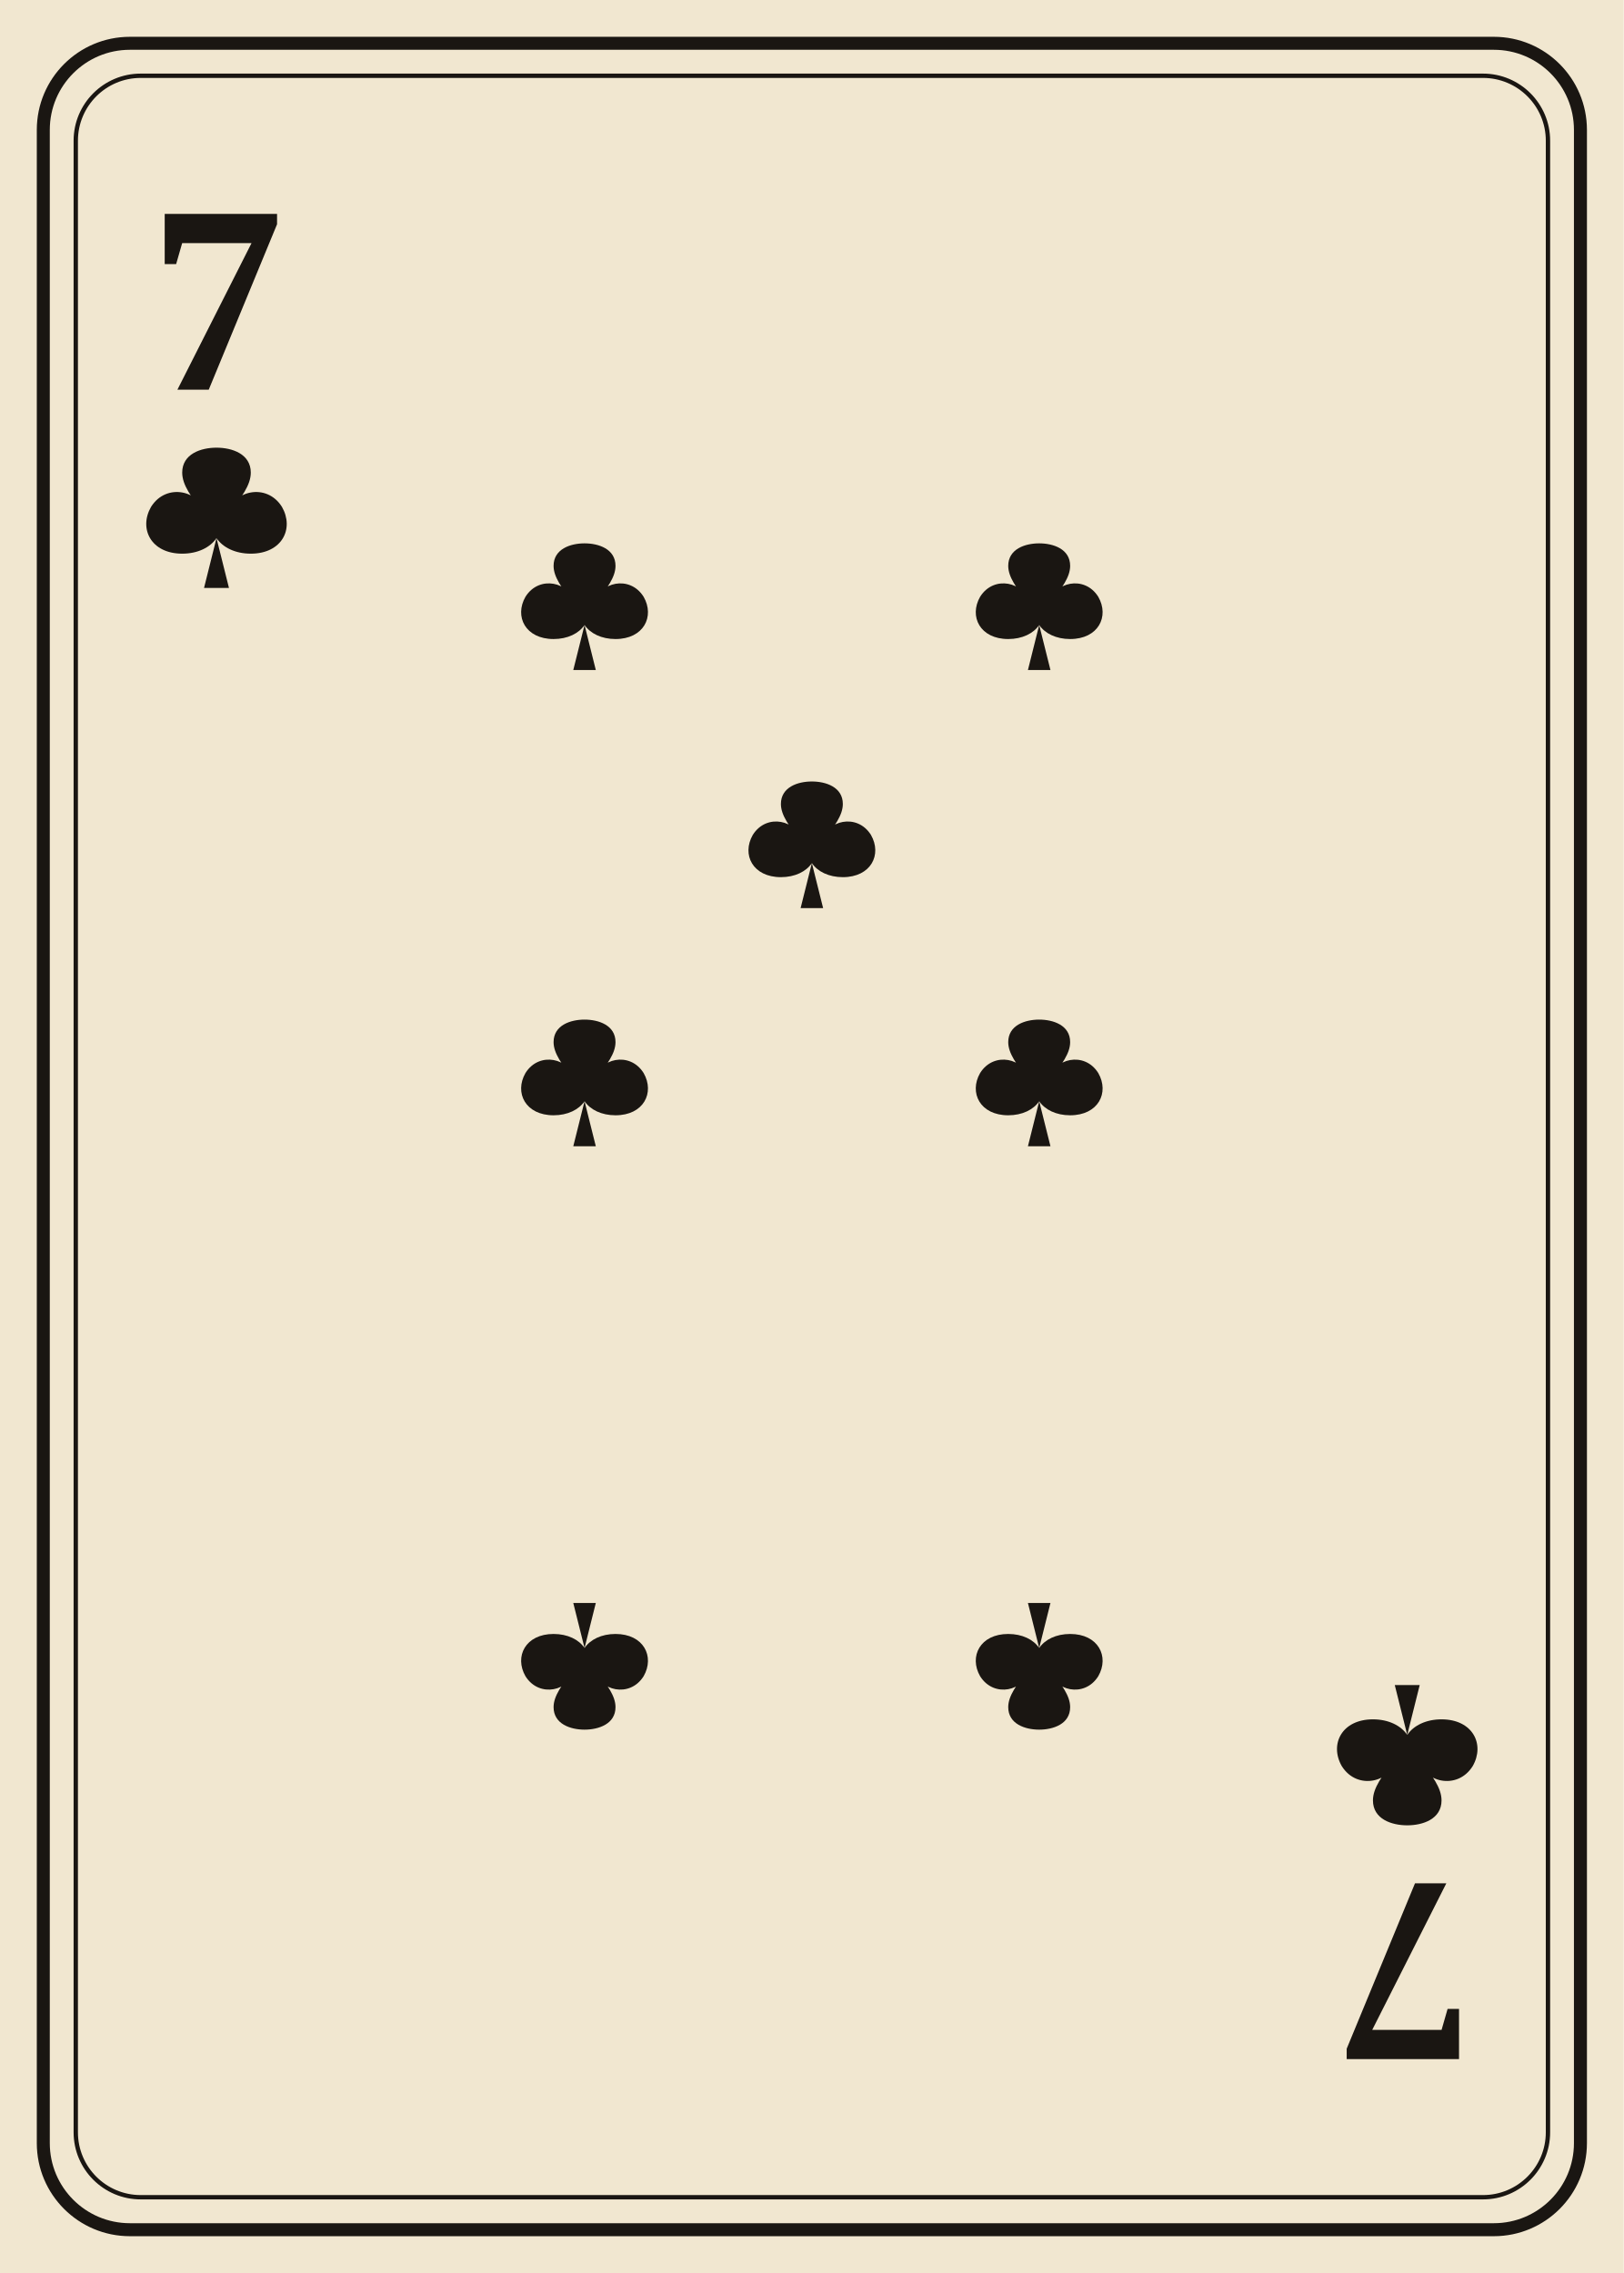
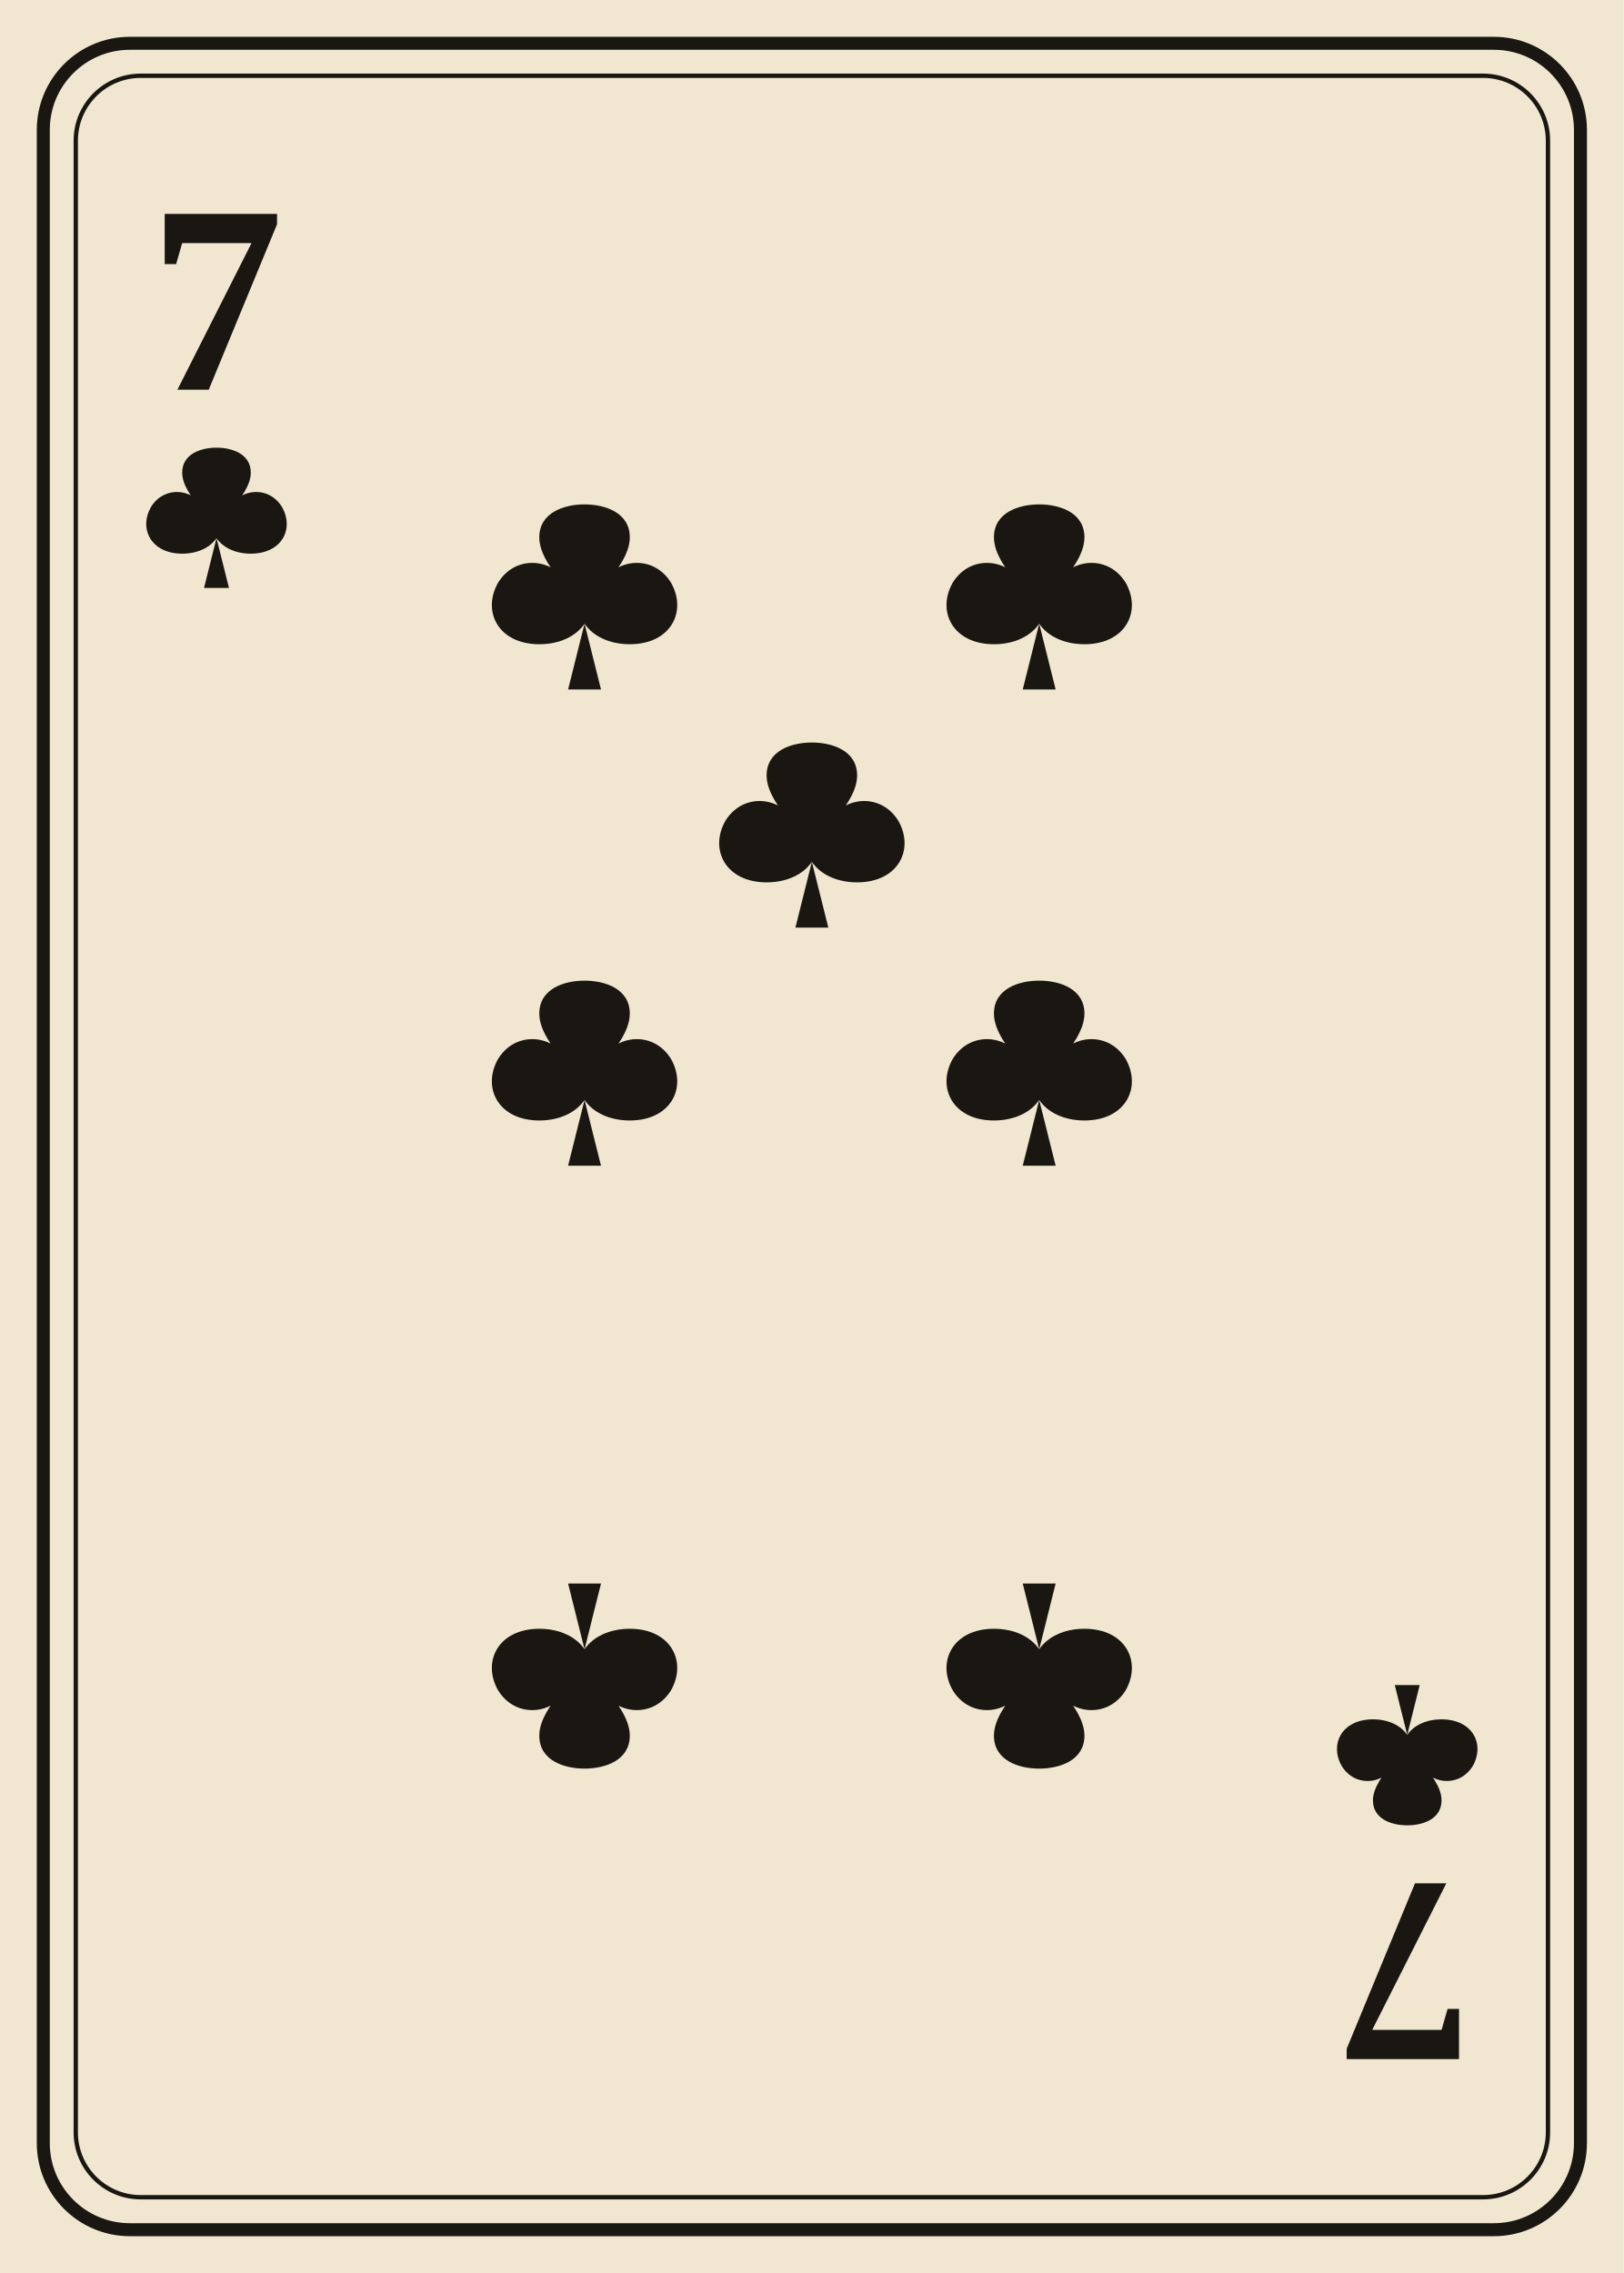
<svg xmlns="http://www.w3.org/2000/svg" viewBox="0 0 750 1050" width="750" height="1050">
  <rect width="750" height="1050" fill="#f1e7d0" />
  <rect x="20" y="20" width="710" height="1010" rx="40" ry="40" fill="none" stroke="#1a1612" stroke-width="6" />
  <rect x="35" y="35" width="680" height="980" rx="30" ry="30" fill="none" stroke="#1a1612" stroke-width="2" />
  <g font-family="Georgia, 'Times New Roman', serif" font-weight="700" fill="#1a1612">
    <text x="100" y="180" font-size="124" text-anchor="middle">7</text>
    <g transform="translate(100 250) scale(0.72)">
      <path d="M -22 8 C -42 8 -50 -8 -42 -22 C -32 -38 -10 -32 -8 -18 C -16 -28 -22 -36 -22 -44 C -22 -56 -10 -60 0 -60 C 10 -60 22 -56 22 -44 C 22 -36 16 -28 8 -18 C 10 -32 32 -38 42 -22 C 50 -8 42 8 22 8 C 12 8 4 4 0 -2 L 8 30 L -8 30 L 0 -2 C -4 4 -12 8 -22 8 Z" fill="#1a1612" />
    </g>
  </g>
  <g transform="rotate(180 375 525)">
    <g font-family="Georgia, 'Times New Roman', serif" font-weight="700" fill="#1a1612">
      <text x="100" y="180" font-size="124" text-anchor="middle">7</text>
      <g transform="translate(100 250) scale(0.72)">
        <path d="M -22 8 C -42 8 -50 -8 -42 -22 C -32 -38 -10 -32 -8 -18 C -16 -28 -22 -36 -22 -44 C -22 -56 -10 -60 0 -60 C 10 -60 22 -56 22 -44 C 22 -36 16 -28 8 -18 C 10 -32 32 -38 42 -22 C 50 -8 42 8 22 8 C 12 8 4 4 0 -2 L 8 30 L -8 30 L 0 -2 C -4 4 -12 8 -22 8 Z" fill="#1a1612" />
      </g>
    </g>
  </g>
-   <g transform="translate(270 290) rotate(0) scale(0.65)">
+   <g transform="translate(270 290) rotate(0) scale(0.95)">
    <path d="M -22 8 C -42 8 -50 -8 -42 -22 C -32 -38 -10 -32 -8 -18 C -16 -28 -22 -36 -22 -44 C -22 -56 -10 -60 0 -60 C 10 -60 22 -56 22 -44 C 22 -36 16 -28 8 -18 C 10 -32 32 -38 42 -22 C 50 -8 42 8 22 8 C 12 8 4 4 0 -2 L 8 30 L -8 30 L 0 -2 C -4 4 -12 8 -22 8 Z" fill="#1a1612" />
  </g>
-   <g transform="translate(480 290) rotate(0) scale(0.65)">
+   <g transform="translate(480 290) rotate(0) scale(0.95)">
    <path d="M -22 8 C -42 8 -50 -8 -42 -22 C -32 -38 -10 -32 -8 -18 C -16 -28 -22 -36 -22 -44 C -22 -56 -10 -60 0 -60 C 10 -60 22 -56 22 -44 C 22 -36 16 -28 8 -18 C 10 -32 32 -38 42 -22 C 50 -8 42 8 22 8 C 12 8 4 4 0 -2 L 8 30 L -8 30 L 0 -2 C -4 4 -12 8 -22 8 Z" fill="#1a1612" />
  </g>
-   <g transform="translate(375 400) rotate(0) scale(0.65)">
+   <g transform="translate(375 400) rotate(0) scale(0.95)">
    <path d="M -22 8 C -42 8 -50 -8 -42 -22 C -32 -38 -10 -32 -8 -18 C -16 -28 -22 -36 -22 -44 C -22 -56 -10 -60 0 -60 C 10 -60 22 -56 22 -44 C 22 -36 16 -28 8 -18 C 10 -32 32 -38 42 -22 C 50 -8 42 8 22 8 C 12 8 4 4 0 -2 L 8 30 L -8 30 L 0 -2 C -4 4 -12 8 -22 8 Z" fill="#1a1612" />
  </g>
-   <g transform="translate(270 510) rotate(0) scale(0.65)">
+   <g transform="translate(270 510) rotate(0) scale(0.95)">
    <path d="M -22 8 C -42 8 -50 -8 -42 -22 C -32 -38 -10 -32 -8 -18 C -16 -28 -22 -36 -22 -44 C -22 -56 -10 -60 0 -60 C 10 -60 22 -56 22 -44 C 22 -36 16 -28 8 -18 C 10 -32 32 -38 42 -22 C 50 -8 42 8 22 8 C 12 8 4 4 0 -2 L 8 30 L -8 30 L 0 -2 C -4 4 -12 8 -22 8 Z" fill="#1a1612" />
  </g>
-   <g transform="translate(480 510) rotate(0) scale(0.65)">
+   <g transform="translate(480 510) rotate(0) scale(0.95)">
    <path d="M -22 8 C -42 8 -50 -8 -42 -22 C -32 -38 -10 -32 -8 -18 C -16 -28 -22 -36 -22 -44 C -22 -56 -10 -60 0 -60 C 10 -60 22 -56 22 -44 C 22 -36 16 -28 8 -18 C 10 -32 32 -38 42 -22 C 50 -8 42 8 22 8 C 12 8 4 4 0 -2 L 8 30 L -8 30 L 0 -2 C -4 4 -12 8 -22 8 Z" fill="#1a1612" />
  </g>
-   <g transform="translate(270 760) rotate(180) scale(0.65)">
+   <g transform="translate(270 760) rotate(180) scale(0.95)">
    <path d="M -22 8 C -42 8 -50 -8 -42 -22 C -32 -38 -10 -32 -8 -18 C -16 -28 -22 -36 -22 -44 C -22 -56 -10 -60 0 -60 C 10 -60 22 -56 22 -44 C 22 -36 16 -28 8 -18 C 10 -32 32 -38 42 -22 C 50 -8 42 8 22 8 C 12 8 4 4 0 -2 L 8 30 L -8 30 L 0 -2 C -4 4 -12 8 -22 8 Z" fill="#1a1612" />
  </g>
-   <g transform="translate(480 760) rotate(180) scale(0.65)">
+   <g transform="translate(480 760) rotate(180) scale(0.95)">
    <path d="M -22 8 C -42 8 -50 -8 -42 -22 C -32 -38 -10 -32 -8 -18 C -16 -28 -22 -36 -22 -44 C -22 -56 -10 -60 0 -60 C 10 -60 22 -56 22 -44 C 22 -36 16 -28 8 -18 C 10 -32 32 -38 42 -22 C 50 -8 42 8 22 8 C 12 8 4 4 0 -2 L 8 30 L -8 30 L 0 -2 C -4 4 -12 8 -22 8 Z" fill="#1a1612" />
  </g>
</svg>
